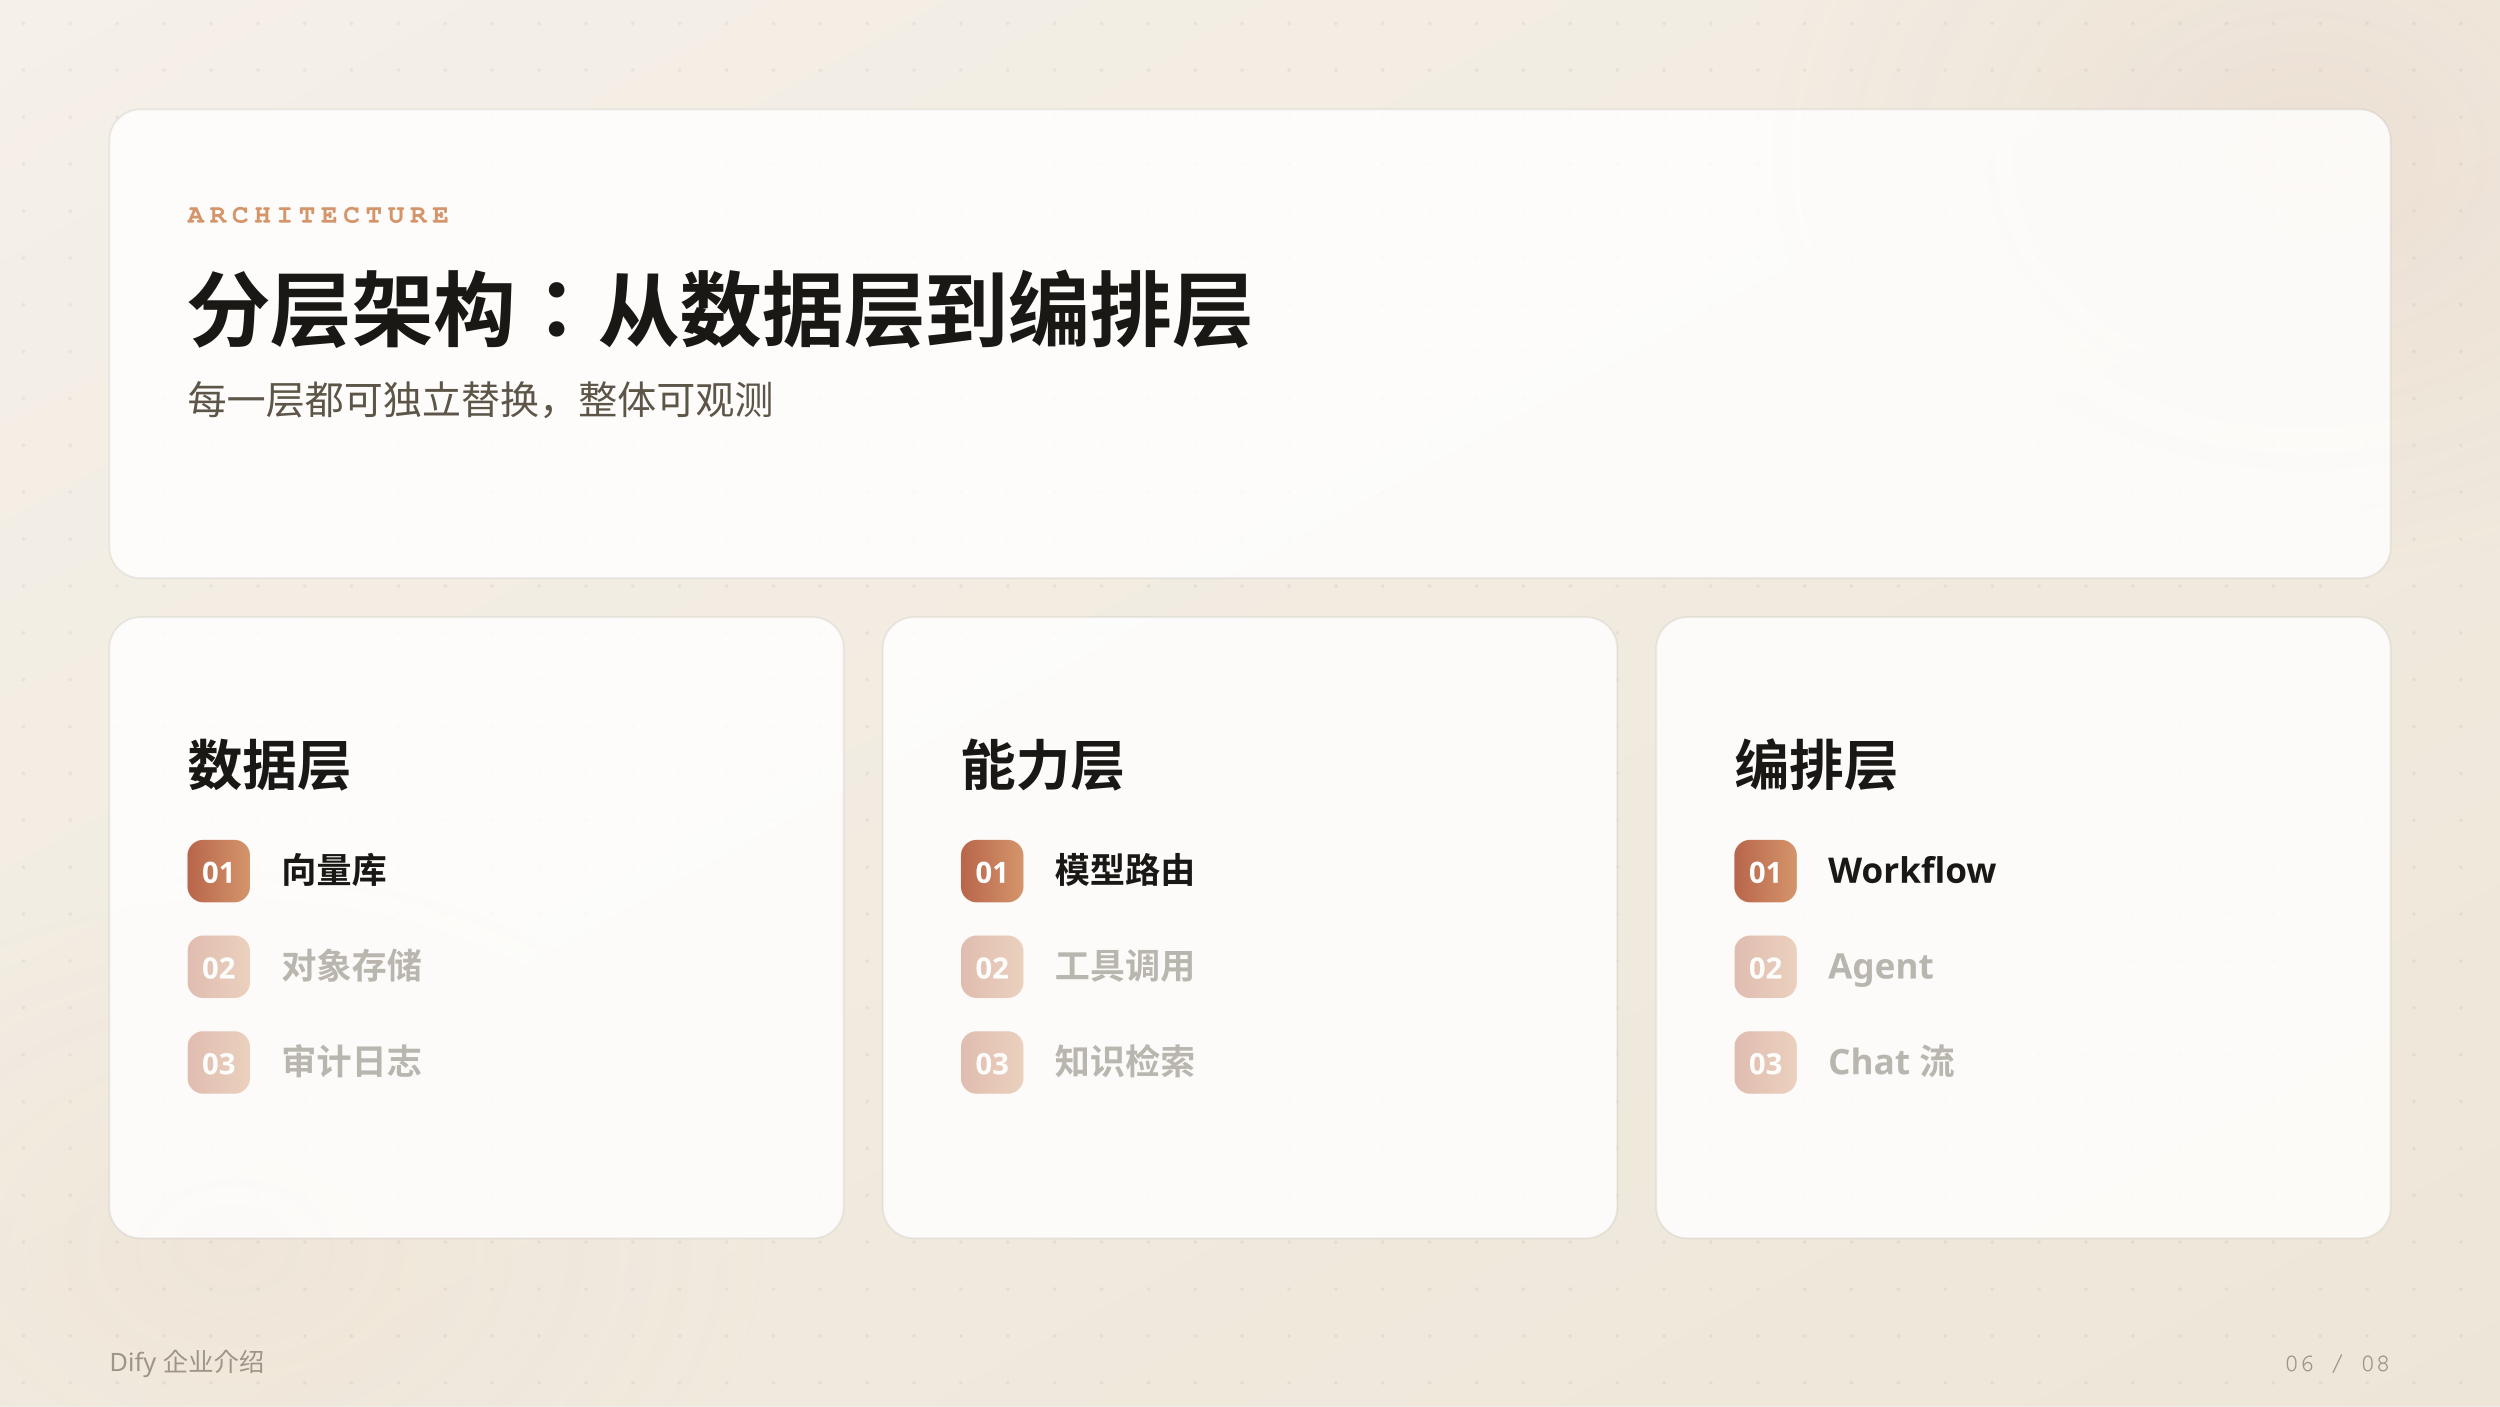
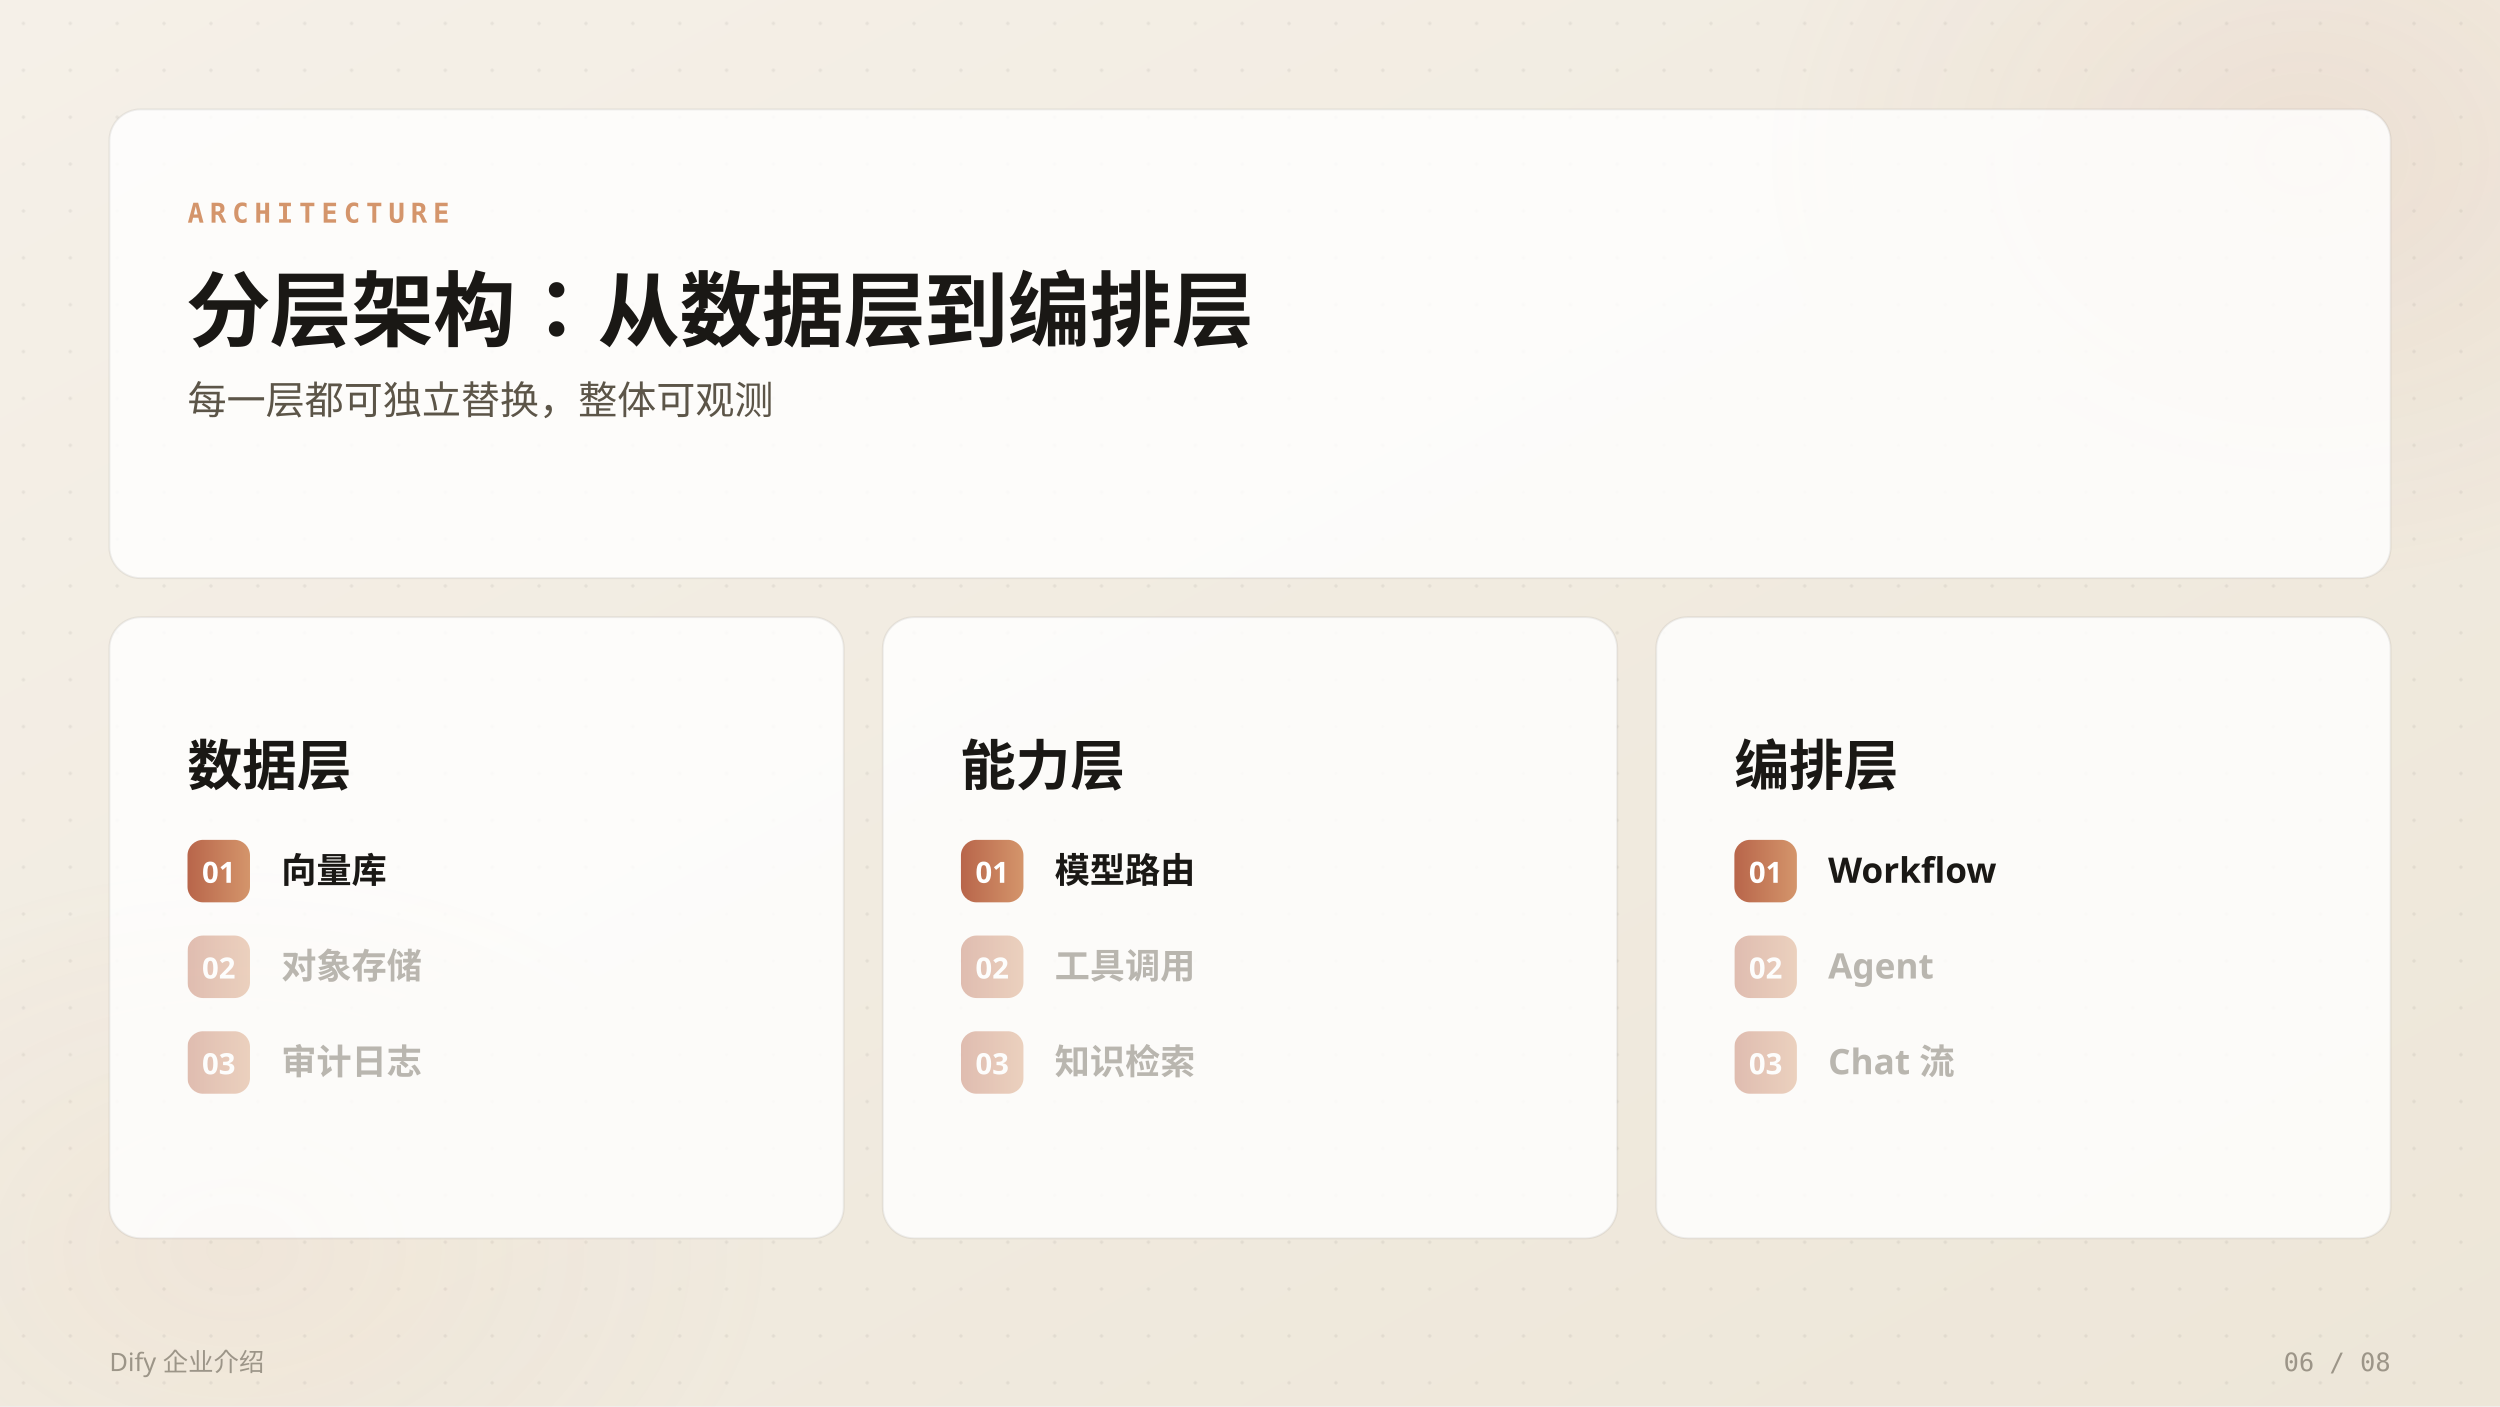
<svg xmlns="http://www.w3.org/2000/svg" viewBox="0 0 1280 720" width="1280" height="720">
  <defs>
    <linearGradient id="bg-grad" x1="0%" y1="0%" x2="100%" y2="100%">
      <stop offset="0%" stop-color="#F5F0E8" />
      <stop offset="100%" stop-color="#EDE6D8" />
    </linearGradient>
    <linearGradient id="accent-grad" x1="0%" y1="0%" x2="100%" y2="0%">
      <stop offset="0%" stop-color="#B8654A" />
      <stop offset="100%" stop-color="#D4956B" />
    </linearGradient>
    <linearGradient id="accent-grad-v" x1="0%" y1="0%" x2="0%" y2="100%">
      <stop offset="0%" stop-color="#B8654A" />
      <stop offset="100%" stop-color="#D4956B" />
    </linearGradient>
    <radialGradient id="spot-1" cx="50%" cy="50%" r="50%">
      <stop offset="0%" stop-color="#B8654A" stop-opacity="0.08" />
      <stop offset="100%" stop-color="#B8654A" stop-opacity="0" />
    </radialGradient>
    <radialGradient id="spot-2" cx="50%" cy="50%" r="50%">
      <stop offset="0%" stop-color="#D4956B" stop-opacity="0.06" />
      <stop offset="100%" stop-color="#D4956B" stop-opacity="0" />
    </radialGradient>
    <pattern id="bg-texture" width="24" height="24" patternUnits="userSpaceOnUse">
      <circle cx="12" cy="12" r="0.9" fill="#1a1815" fill-opacity="0.06" />
    </pattern>
  </defs>
  <style type="text/css">
-     text { font-family: 'PingFang SC', 'Noto Sans SC', 'Microsoft YaHei', sans-serif; }
-     .mono { font-family: 'Menlo', 'SF Mono', 'IBM Plex Mono', 'Courier', monospace; }
-     .eyebrow { font-size: 14px; fill: #D4956B; letter-spacing: 3px; font-weight: 600; font-family: 'Menlo', 'SF Mono', 'IBM Plex Mono', 'Courier', monospace; }
-     .h1 { font-size: 56px; fill: #1a1815; font-weight: 700; font-family: 'Songti SC', 'Noto Serif SC', 'STKaiti', 'Times New Roman', serif; }
-     .h2 { font-size: 42px; fill: #1a1815; font-weight: 700; font-family: 'Songti SC', 'Noto Serif SC', 'STKaiti', 'Times New Roman', serif; }
-     .h3 { font-size: 28px; fill: #1a1815; font-weight: 600; font-family: 'Songti SC', 'Noto Serif SC', 'STKaiti', 'Times New Roman', serif; }
-     .h4 { font-size: 20px; fill: #1a1815; font-weight: 600; font-family: 'Songti SC', 'Noto Serif SC', 'STKaiti', 'Times New Roman', serif; }
+     text { font-family: 'Noto Sans SC', 'PingFang SC', 'Microsoft YaHei', sans-serif; }
+     .mono { font-family: 'IBM Plex Mono', 'SF Mono', 'JetBrains Mono', Menlo, monospace; }
+     .eyebrow { font-size: 14px; fill: #D4956B; letter-spacing: 3px; font-weight: 600; font-family: 'IBM Plex Mono', 'SF Mono', 'JetBrains Mono', Menlo, monospace; }
+     .h1 { font-size: 56px; fill: #1a1815; font-weight: 700; font-family: 'Noto Serif SC', 'Playfair Display', 'Songti SC', 'Times New Roman', serif; }
+     .h2 { font-size: 42px; fill: #1a1815; font-weight: 700; font-family: 'Noto Serif SC', 'Playfair Display', 'Songti SC', 'Times New Roman', serif; }
+     .h3 { font-size: 28px; fill: #1a1815; font-weight: 600; font-family: 'Noto Serif SC', 'Playfair Display', 'Songti SC', 'Times New Roman', serif; }
+     .h4 { font-size: 20px; fill: #1a1815; font-weight: 600; font-family: 'Noto Serif SC', 'Playfair Display', 'Songti SC', 'Times New Roman', serif; }
    .body { font-size: 17px; fill: #5c5548; }
    .small { font-size: 13px; fill: #9c9588; }
-     .stat-huge { font-size: 100px; fill: #1a1815; font-weight: 800; font-family: 'Songti SC', 'Noto Serif SC', 'STKaiti', 'Times New Roman', serif; }
+     .stat-huge { font-size: 100px; fill: #1a1815; font-weight: 800; font-family: 'Noto Serif SC', 'Playfair Display', 'Songti SC', 'Times New Roman', serif; }
    .stat-unit { font-size: 26px; fill: #5c5548; font-weight: 500; }
  </style>
  <rect width="1280" height="720" fill="url(#bg-grad)" />
  <rect width="1280" height="720" fill="url(#bg-texture)" />
  <ellipse cx="1180" cy="80" rx="280" ry="220" fill="url(#spot-1)" />
  <ellipse cx="120" cy="640" rx="280" ry="200" fill="url(#spot-2)" />
  <g transform="translate(56, 56)">
    <rect x="0" y="0" width="1168" height="240" rx="16" fill="#FFFFFF" fill-opacity="0.82" stroke="#1a1815" stroke-opacity="0.07" stroke-width="1" />
    <svg x="40" y="40" width="1088" height="160" viewBox="0 0 1088 160">
      <text x="0" y="18" class="eyebrow">ARCHITECTURE</text>
      <text x="0" y="78" font-size="42" fill="#1a1815" font-weight="700">分层架构：从数据层到编排层</text>
      <text x="0" y="116" font-size="20" fill="#5c5548" font-weight="400">每一层都可独立替换，整体可观测</text>
    </svg>
  </g>
  <g transform="translate(56, 316)">
    <rect x="0" y="0" width="376" height="318" rx="16" fill="#FFFFFF" fill-opacity="0.82" stroke="#1a1815" stroke-opacity="0.07" stroke-width="1" />
    <svg x="40" y="40" width="296" height="238" viewBox="0 0 296 238">
      <text x="0" y="46" class="h3">数据层</text>
      <g transform="translate(0, 74)" opacity="1.0">
        <rect x="-12" y="0" width="4" height="32" rx="2" fill="url(#accent-grad)" />
        <rect x="0" y="0" width="32" height="32" rx="8" fill="url(#accent-grad)" />
        <text x="16" y="22" text-anchor="middle" font-size="15" font-weight="700" fill="#ffffff">01</text>
        <text x="48" y="22" font-size="18" fill="#1a1815" font-weight="700">向量库</text>
      </g>
      <g transform="translate(0, 123)" opacity="0.42">
        <rect x="0" y="0" width="32" height="32" rx="8" fill="url(#accent-grad)" />
        <text x="16" y="22" text-anchor="middle" font-size="15" font-weight="700" fill="#ffffff">02</text>
        <text x="48" y="22" font-size="18" fill="#5c5548" font-weight="600">对象存储</text>
      </g>
      <g transform="translate(0, 172)" opacity="0.42">
        <rect x="0" y="0" width="32" height="32" rx="8" fill="url(#accent-grad)" />
        <text x="16" y="22" text-anchor="middle" font-size="15" font-weight="700" fill="#ffffff">03</text>
        <text x="48" y="22" font-size="18" fill="#5c5548" font-weight="600">审计日志</text>
      </g>
    </svg>
  </g>
  <g transform="translate(452, 316)">
    <rect x="0" y="0" width="376" height="318" rx="16" fill="#FFFFFF" fill-opacity="0.82" stroke="#1a1815" stroke-opacity="0.07" stroke-width="1" />
    <svg x="40" y="40" width="296" height="238" viewBox="0 0 296 238">
      <text x="0" y="46" class="h3">能力层</text>
      <g transform="translate(0, 74)" opacity="1.0">
        <rect x="-12" y="0" width="4" height="32" rx="2" fill="url(#accent-grad)" />
        <rect x="0" y="0" width="32" height="32" rx="8" fill="url(#accent-grad)" />
        <text x="16" y="22" text-anchor="middle" font-size="15" font-weight="700" fill="#ffffff">01</text>
        <text x="48" y="22" font-size="18" fill="#1a1815" font-weight="700">模型路由</text>
      </g>
      <g transform="translate(0, 123)" opacity="0.42">
        <rect x="0" y="0" width="32" height="32" rx="8" fill="url(#accent-grad)" />
        <text x="16" y="22" text-anchor="middle" font-size="15" font-weight="700" fill="#ffffff">02</text>
        <text x="48" y="22" font-size="18" fill="#5c5548" font-weight="600">工具调用</text>
      </g>
      <g transform="translate(0, 172)" opacity="0.42">
        <rect x="0" y="0" width="32" height="32" rx="8" fill="url(#accent-grad)" />
        <text x="16" y="22" text-anchor="middle" font-size="15" font-weight="700" fill="#ffffff">03</text>
        <text x="48" y="22" font-size="18" fill="#5c5548" font-weight="600">知识检索</text>
      </g>
    </svg>
  </g>
  <g transform="translate(848, 316)">
    <rect x="0" y="0" width="376" height="318" rx="16" fill="#FFFFFF" fill-opacity="0.82" stroke="#1a1815" stroke-opacity="0.07" stroke-width="1" />
    <svg x="40" y="40" width="296" height="238" viewBox="0 0 296 238">
      <text x="0" y="46" class="h3">编排层</text>
      <g transform="translate(0, 74)" opacity="1.0">
        <rect x="-12" y="0" width="4" height="32" rx="2" fill="url(#accent-grad)" />
        <rect x="0" y="0" width="32" height="32" rx="8" fill="url(#accent-grad)" />
        <text x="16" y="22" text-anchor="middle" font-size="15" font-weight="700" fill="#ffffff">01</text>
        <text x="48" y="22" font-size="18" fill="#1a1815" font-weight="700">Workflow</text>
      </g>
      <g transform="translate(0, 123)" opacity="0.42">
        <rect x="0" y="0" width="32" height="32" rx="8" fill="url(#accent-grad)" />
        <text x="16" y="22" text-anchor="middle" font-size="15" font-weight="700" fill="#ffffff">02</text>
        <text x="48" y="22" font-size="18" fill="#5c5548" font-weight="600">Agent</text>
      </g>
      <g transform="translate(0, 172)" opacity="0.42">
        <rect x="0" y="0" width="32" height="32" rx="8" fill="url(#accent-grad)" />
        <text x="16" y="22" text-anchor="middle" font-size="15" font-weight="700" fill="#ffffff">03</text>
        <text x="48" y="22" font-size="18" fill="#5c5548" font-weight="600">Chat 流</text>
      </g>
    </svg>
  </g>
  <text x="56" y="702" class="small">Dify 企业介绍</text>
  <text x="1224" y="702" class="small mono" text-anchor="end">06 / 08</text>
</svg>
